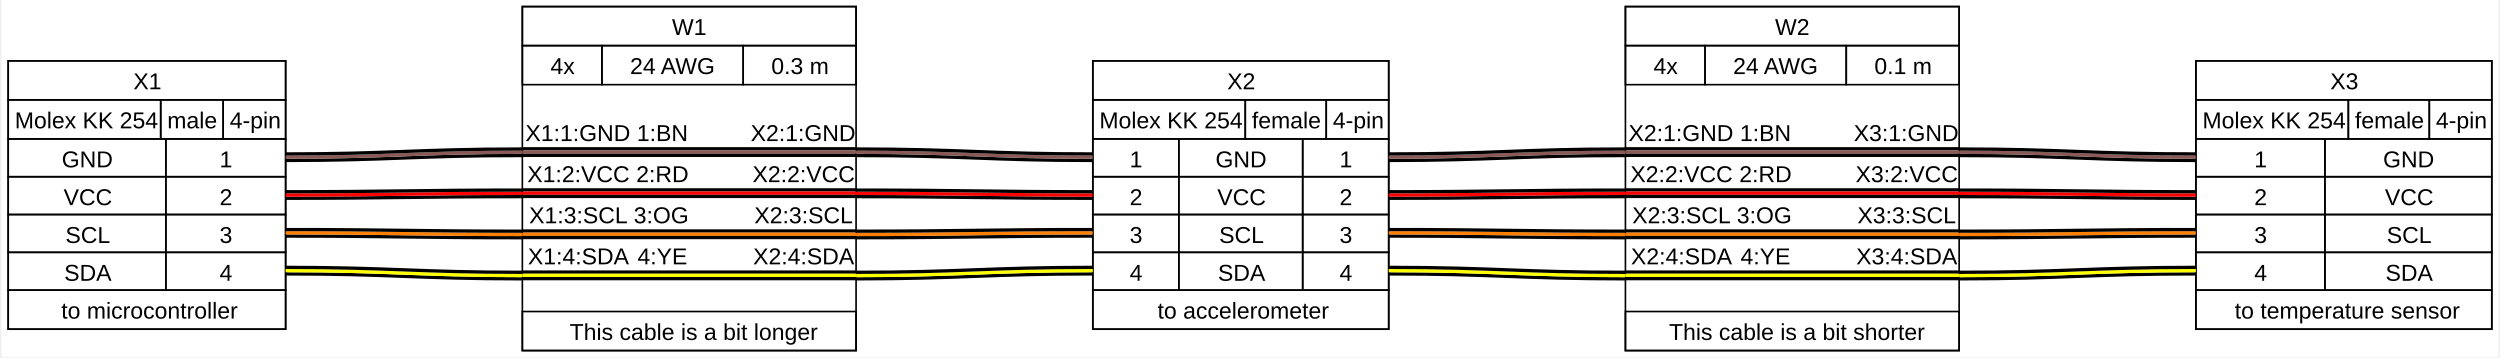
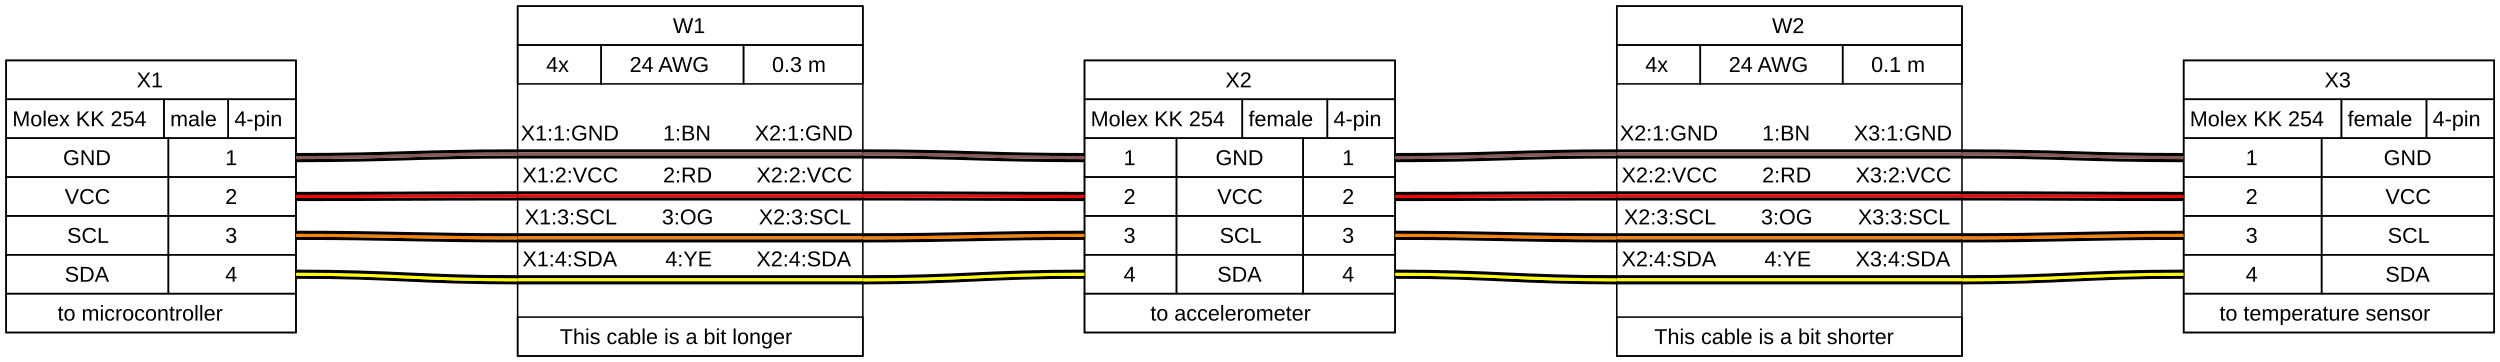
- <svg xmlns="http://www.w3.org/2000/svg" width="1519pt" height="217pt" viewBox="0.00 0.00 1518.75 217.25">
-   <g id="graph0" class="graph" transform="scale(1 1) rotate(0) translate(4 213.25)">
-     <polygon fill="#ffffff" stroke="none" points="-4,4 -4,-213.25 1514.75,-213.25 1514.75,4 -4,4" />
+ <svg xmlns="http://www.w3.org/2000/svg" width="1624pt" height="235pt" viewBox="0.00 0.00 1624.00 235.00">
+   <g id="graph0" class="graph" transform="scale(1 1) rotate(0) translate(4 231.25)">
+     <polygon fill="#ffffff" stroke="none" points="-4,4 -4,-231.25 1620.25,-231.25 1620.25,4 -4,4" />
    <g id="node1" class="node">
-       <polygon fill="#ffffff" stroke="black" points="168.75,-176.25 0,-176.25 0,-13 168.75,-13 168.75,-176.25" />
-       <polygon fill="none" stroke="black" points="0,-152.5 0,-176.25 168.75,-176.25 168.75,-152.5 0,-152.5" />
-       <text text-anchor="start" x="76.12" y="-158.95" font-family="arial" font-size="14.00">X1</text>
-       <polygon fill="none" stroke="black" points="0,-128.75 0,-152.5 92.75,-152.5 92.75,-128.75 0,-128.75" />
-       <text text-anchor="start" x="4" y="-135.2" font-family="arial" font-size="14.00">Molex KK 254</text>
-       <polygon fill="none" stroke="black" points="92.75,-128.75 92.75,-152.5 130.75,-152.5 130.75,-128.75 92.75,-128.75" />
-       <text text-anchor="start" x="96.75" y="-135.2" font-family="arial" font-size="14.00">male</text>
-       <polygon fill="none" stroke="black" points="130.75,-128.75 130.75,-152.5 168.75,-152.5 168.75,-128.75 130.75,-128.75" />
-       <text text-anchor="start" x="134.75" y="-135.2" font-family="arial" font-size="14.00">4-pin</text>
-       <polygon fill="none" stroke="black" points="0,-105.75 0,-128.75 95.88,-128.75 95.88,-105.75 0,-105.75" />
-       <text text-anchor="start" x="32.56" y="-111.45" font-family="arial" font-size="14.00">GND</text>
-       <polygon fill="none" stroke="black" points="95.88,-105.75 95.88,-128.75 168.75,-128.75 168.75,-105.75 95.88,-105.75" />
-       <text text-anchor="start" x="128.56" y="-111.45" font-family="arial" font-size="14.00">1</text>
-       <polygon fill="none" stroke="black" points="0,-82.75 0,-105.75 95.88,-105.75 95.88,-82.75 0,-82.75" />
-       <text text-anchor="start" x="33.69" y="-88.45" font-family="arial" font-size="14.00">VCC</text>
-       <polygon fill="none" stroke="black" points="95.88,-82.75 95.88,-105.75 168.75,-105.75 168.75,-82.75 95.88,-82.75" />
-       <text text-anchor="start" x="128.56" y="-88.45" font-family="arial" font-size="14.00">2</text>
-       <polygon fill="none" stroke="black" points="0,-59.75 0,-82.75 95.88,-82.75 95.88,-59.75 0,-59.75" />
-       <text text-anchor="start" x="34.81" y="-65.45" font-family="arial" font-size="14.00">SCL</text>
-       <polygon fill="none" stroke="black" points="95.88,-59.75 95.88,-82.75 168.75,-82.75 168.75,-59.75 95.88,-59.75" />
-       <text text-anchor="start" x="128.56" y="-65.45" font-family="arial" font-size="14.00">3</text>
-       <polygon fill="none" stroke="black" points="0,-36.75 0,-59.75 95.88,-59.75 95.88,-36.75 0,-36.75" />
-       <text text-anchor="start" x="34.06" y="-42.45" font-family="arial" font-size="14.00">SDA</text>
-       <polygon fill="none" stroke="black" points="95.88,-36.75 95.88,-59.75 168.75,-59.75 168.75,-36.75 95.88,-36.75" />
-       <text text-anchor="start" x="128.56" y="-42.45" font-family="arial" font-size="14.00">4</text>
-       <polygon fill="none" stroke="black" points="0,-13 0,-36.75 168.75,-36.75 168.75,-13 0,-13" />
-       <text text-anchor="start" x="32.25" y="-19.45" font-family="arial" font-size="14.00">to microcontroller</text>
+       <polygon fill="#ffffff" stroke="black" points="188.25,-192 0,-192 0,-15.25 188.25,-15.25 188.25,-192" />
+       <polygon fill="none" stroke="black" points="0,-166.75 0,-192 188.25,-192 188.25,-166.75 0,-166.75" />
+       <text xml:space="preserve" text-anchor="start" x="84.75" y="-174.5" font-family="arial" font-size="14.00">X1</text>
+       <polygon fill="none" stroke="black" points="0,-141.5 0,-166.75 102.5,-166.75 102.5,-141.5 0,-141.5" />
+       <text xml:space="preserve" text-anchor="start" x="4" y="-149.25" font-family="arial" font-size="14.00">Molex KK 254</text>
+       <polygon fill="none" stroke="black" points="102.5,-141.5 102.5,-166.75 144.25,-166.75 144.25,-141.5 102.5,-141.5" />
+       <text xml:space="preserve" text-anchor="start" x="106.5" y="-149.25" font-family="arial" font-size="14.00">male</text>
+       <polygon fill="none" stroke="black" points="144.25,-141.5 144.25,-166.75 188.25,-166.75 188.25,-141.5 144.25,-141.5" />
+       <text xml:space="preserve" text-anchor="start" x="148.25" y="-149.25" font-family="arial" font-size="14.00">4-pin</text>
+       <polygon fill="none" stroke="black" points="0,-116.25 0,-141.5 105.38,-141.5 105.38,-116.25 0,-116.25" />
+       <text xml:space="preserve" text-anchor="start" x="36.94" y="-124" font-family="arial" font-size="14.00">GND</text>
+       <polygon fill="none" stroke="black" points="105.38,-116.25 105.38,-141.5 188.25,-141.5 188.25,-116.25 105.38,-116.25" />
+       <text xml:space="preserve" text-anchor="start" x="142.31" y="-124" font-family="arial" font-size="14.00">1</text>
+       <polygon fill="none" stroke="black" points="0,-91 0,-116.25 105.38,-116.25 105.38,-91 0,-91" />
+       <text xml:space="preserve" text-anchor="start" x="38.06" y="-98.75" font-family="arial" font-size="14.00">VCC</text>
+       <polygon fill="none" stroke="black" points="105.38,-91 105.38,-116.25 188.25,-116.25 188.25,-91 105.38,-91" />
+       <text xml:space="preserve" text-anchor="start" x="142.31" y="-98.75" font-family="arial" font-size="14.00">2</text>
+       <polygon fill="none" stroke="black" points="0,-65.75 0,-91 105.38,-91 105.38,-65.75 0,-65.75" />
+       <text xml:space="preserve" text-anchor="start" x="39.56" y="-73.5" font-family="arial" font-size="14.00">SCL</text>
+       <polygon fill="none" stroke="black" points="105.38,-65.75 105.38,-91 188.25,-91 188.25,-65.75 105.38,-65.75" />
+       <text xml:space="preserve" text-anchor="start" x="142.31" y="-73.5" font-family="arial" font-size="14.00">3</text>
+       <polygon fill="none" stroke="black" points="0,-40.5 0,-65.75 105.38,-65.75 105.38,-40.5 0,-40.5" />
+       <text xml:space="preserve" text-anchor="start" x="38.06" y="-48.25" font-family="arial" font-size="14.00">SDA</text>
+       <polygon fill="none" stroke="black" points="105.38,-40.5 105.38,-65.75 188.25,-65.75 188.25,-40.5 105.38,-40.5" />
+       <text xml:space="preserve" text-anchor="start" x="142.31" y="-48.25" font-family="arial" font-size="14.00">4</text>
+       <polygon fill="none" stroke="black" points="0,-15.25 0,-40.5 188.25,-40.5 188.25,-15.25 0,-15.25" />
+       <text xml:space="preserve" text-anchor="start" x="33.38" y="-23" font-family="arial" font-size="14.00">to microcontroller</text>
    </g>
    <g id="node4" class="node">
-       <polygon fill="#ffffff" stroke="black" points="515.75,-209.25 312.75,-209.25 312.75,0 515.75,0 515.75,-209.25" />
-       <polygon fill="none" stroke="black" points="312.75,-185.5 312.75,-209.25 515.75,-209.25 515.75,-185.5 312.75,-185.5" />
-       <text text-anchor="start" x="403.75" y="-191.95" font-family="arial" font-size="14.00">W1</text>
-       <polygon fill="none" stroke="black" points="312.75,-161.75 312.75,-185.5 361.17,-185.5 361.17,-161.75 312.75,-161.75" />
-       <text text-anchor="start" x="329.83" y="-168.2" font-family="arial" font-size="14.00">4x</text>
-       <polygon fill="none" stroke="black" points="361.17,-161.75 361.17,-185.5 447.08,-185.5 447.08,-161.75 361.17,-161.75" />
-       <text text-anchor="start" x="378.25" y="-168.2" font-family="arial" font-size="14.00">24 AWG</text>
-       <polygon fill="none" stroke="black" points="447.08,-161.75 447.08,-185.5 515.75,-185.5 515.75,-161.75 447.08,-161.75" />
-       <text text-anchor="start" x="464.17" y="-168.2" font-family="arial" font-size="14.00">0.3 m</text>
-       <text text-anchor="start" x="343.88" y="-146.45" font-family="arial" font-size="14.00"> </text>
-       <text text-anchor="start" x="314.62" y="-127.45" font-family="arial" font-size="14.00">X1:1:GND</text>
-       <text text-anchor="start" x="382.38" y="-127.45" font-family="arial" font-size="14.00">     1:BN    </text>
-       <text text-anchor="start" x="451.62" y="-127.45" font-family="arial" font-size="14.00">X2:1:GND</text>
-       <polygon fill="#000000" stroke="none" points="312.75,-121.75 312.75,-123.75 515.75,-123.75 515.75,-121.75 312.75,-121.75" />
-       <polygon fill="#895956" stroke="none" points="312.75,-119.75 312.75,-121.75 515.75,-121.75 515.75,-119.75 312.75,-119.75" />
-       <polygon fill="#000000" stroke="none" points="312.75,-117.75 312.75,-119.75 515.75,-119.75 515.75,-117.75 312.75,-117.75" />
-       <text text-anchor="start" x="315.75" y="-102.45" font-family="arial" font-size="14.00">X1:2:VCC</text>
-       <text text-anchor="start" x="382" y="-102.45" font-family="arial" font-size="14.00">     2:RD    </text>
-       <text text-anchor="start" x="452.75" y="-102.45" font-family="arial" font-size="14.00">X2:2:VCC</text>
-       <polygon fill="#000000" stroke="none" points="312.75,-96.75 312.75,-98.75 515.75,-98.75 515.75,-96.75 312.75,-96.75" />
-       <polygon fill="#ff0000" stroke="none" points="312.75,-94.75 312.75,-96.75 515.75,-96.75 515.75,-94.75 312.75,-94.75" />
-       <polygon fill="#000000" stroke="none" points="312.75,-92.75 312.75,-94.75 515.75,-94.75 515.75,-92.75 312.75,-92.75" />
-       <text text-anchor="start" x="316.88" y="-77.45" font-family="arial" font-size="14.00">X1:3:SCL</text>
-       <text text-anchor="start" x="380.5" y="-77.45" font-family="arial" font-size="14.00">     3:OG    </text>
-       <text text-anchor="start" x="453.88" y="-77.45" font-family="arial" font-size="14.00">X2:3:SCL</text>
-       <polygon fill="#000000" stroke="none" points="312.75,-71.75 312.75,-73.75 515.75,-73.75 515.75,-71.75 312.75,-71.75" />
-       <polygon fill="#ff8000" stroke="none" points="312.75,-69.75 312.75,-71.75 515.75,-71.75 515.75,-69.75 312.75,-69.75" />
-       <polygon fill="#000000" stroke="none" points="312.75,-67.75 312.75,-69.75 515.75,-69.75 515.75,-67.75 312.75,-67.75" />
-       <text text-anchor="start" x="316.12" y="-52.45" font-family="arial" font-size="14.00">X1:4:SDA</text>
-       <text text-anchor="start" x="382.75" y="-52.45" font-family="arial" font-size="14.00">     4:YE    </text>
-       <text text-anchor="start" x="453.12" y="-52.45" font-family="arial" font-size="14.00">X2:4:SDA</text>
-       <polygon fill="#000000" stroke="none" points="312.75,-46.75 312.75,-48.75 515.75,-48.75 515.75,-46.75 312.75,-46.75" />
-       <polygon fill="#ffff00" stroke="none" points="312.75,-44.75 312.75,-46.75 515.75,-46.75 515.75,-44.75 312.75,-44.75" />
-       <polygon fill="#000000" stroke="none" points="312.75,-42.75 312.75,-44.75 515.75,-44.75 515.75,-42.75 312.75,-42.75" />
-       <text text-anchor="start" x="343.88" y="-27.45" font-family="arial" font-size="14.00"> </text>
-       <polygon fill="none" stroke="black" points="312.75,0 312.75,-23.75 515.75,-23.75 515.75,0 312.75,0" />
-       <text text-anchor="start" x="341.5" y="-6.45" font-family="arial" font-size="14.00">This cable is a bit longer</text>
+       <polygon fill="#ffffff" stroke="black" points="556.5,-227.25 332.25,-227.25 332.25,0 556.5,0 556.5,-227.25" />
+       <polygon fill="none" stroke="black" points="332.25,-202 332.25,-227.25 556.5,-227.25 556.5,-202 332.25,-202" />
+       <text xml:space="preserve" text-anchor="start" x="433.12" y="-209.75" font-family="arial" font-size="14.00">W1</text>
+       <polygon fill="none" stroke="black" points="332.25,-176.75 332.25,-202 386.5,-202 386.5,-176.75 332.25,-176.75" />
+       <text xml:space="preserve" text-anchor="start" x="350.75" y="-184.5" font-family="arial" font-size="14.00">4x</text>
+       <polygon fill="none" stroke="black" points="386.5,-176.75 386.5,-202 479,-202 479,-176.75 386.5,-176.75" />
+       <text xml:space="preserve" text-anchor="start" x="405" y="-184.5" font-family="arial" font-size="14.00">24 AWG</text>
+       <polygon fill="none" stroke="black" points="479,-176.75 479,-202 556.5,-202 556.5,-176.75 479,-176.75" />
+       <text xml:space="preserve" text-anchor="start" x="497.5" y="-184.5" font-family="arial" font-size="14.00">0.3 m</text>
+       <text xml:space="preserve" text-anchor="start" x="366.12" y="-161.25" font-family="arial" font-size="14.00"> </text>
+       <text xml:space="preserve" text-anchor="start" x="334.25" y="-140" font-family="arial" font-size="14.00">X1:1:GND</text>
+       <text xml:space="preserve" text-anchor="start" x="407.25" y="-140" font-family="arial" font-size="14.00">     1:BN    </text>
+       <text xml:space="preserve" text-anchor="start" x="486.25" y="-140" font-family="arial" font-size="14.00">X2:1:GND</text>
+       <polygon fill="#000000" stroke="none" points="332.25,-132.25 332.25,-134.25 556.5,-134.25 556.5,-132.25 332.25,-132.25" />
+       <polygon fill="#895956" stroke="none" points="332.25,-130.25 332.25,-132.25 556.5,-132.25 556.5,-130.25 332.25,-130.25" />
+       <polygon fill="#000000" stroke="none" points="332.25,-128.25 332.25,-130.25 556.5,-130.25 556.5,-128.25 332.25,-128.25" />
+       <text xml:space="preserve" text-anchor="start" x="335.38" y="-112.75" font-family="arial" font-size="14.00">X1:2:VCC</text>
+       <text xml:space="preserve" text-anchor="start" x="407.25" y="-112.75" font-family="arial" font-size="14.00">     2:RD    </text>
+       <text xml:space="preserve" text-anchor="start" x="487.38" y="-112.75" font-family="arial" font-size="14.00">X2:2:VCC</text>
+       <polygon fill="#000000" stroke="none" points="332.25,-105 332.25,-107 556.5,-107 556.5,-105 332.25,-105" />
+       <polygon fill="#ff0000" stroke="none" points="332.25,-103 332.25,-105 556.5,-105 556.5,-103 332.25,-103" />
+       <polygon fill="#000000" stroke="none" points="332.25,-101 332.25,-103 556.5,-103 556.5,-101 332.25,-101" />
+       <text xml:space="preserve" text-anchor="start" x="336.88" y="-85.5" font-family="arial" font-size="14.00">X1:3:SCL</text>
+       <text xml:space="preserve" text-anchor="start" x="406.5" y="-85.5" font-family="arial" font-size="14.00">     3:OG    </text>
+       <text xml:space="preserve" text-anchor="start" x="488.88" y="-85.5" font-family="arial" font-size="14.00">X2:3:SCL</text>
+       <polygon fill="#000000" stroke="none" points="332.25,-77.75 332.25,-79.75 556.5,-79.75 556.5,-77.75 332.25,-77.75" />
+       <polygon fill="#ff8000" stroke="none" points="332.25,-75.75 332.25,-77.75 556.5,-77.75 556.5,-75.75 332.25,-75.75" />
+       <polygon fill="#000000" stroke="none" points="332.25,-73.75 332.25,-75.75 556.5,-75.75 556.5,-73.75 332.25,-73.75" />
+       <text xml:space="preserve" text-anchor="start" x="335.38" y="-58.25" font-family="arial" font-size="14.00">X1:4:SDA</text>
+       <text xml:space="preserve" text-anchor="start" x="408.75" y="-58.25" font-family="arial" font-size="14.00">     4:YE    </text>
+       <text xml:space="preserve" text-anchor="start" x="487.38" y="-58.25" font-family="arial" font-size="14.00">X2:4:SDA</text>
+       <polygon fill="#000000" stroke="none" points="332.25,-50.5 332.25,-52.5 556.5,-52.5 556.5,-50.5 332.25,-50.5" />
+       <polygon fill="#ffff00" stroke="none" points="332.25,-48.5 332.25,-50.5 556.5,-50.5 556.5,-48.5 332.25,-48.5" />
+       <polygon fill="#000000" stroke="none" points="332.25,-46.5 332.25,-48.5 556.5,-48.5 556.5,-46.5 332.25,-46.5" />
+       <text xml:space="preserve" text-anchor="start" x="366.12" y="-31" font-family="arial" font-size="14.00"> </text>
+       <polygon fill="none" stroke="black" points="332.25,0 332.25,-25.25 556.5,-25.25 556.5,0 332.25,0" />
+       <text xml:space="preserve" text-anchor="start" x="359.62" y="-7.75" font-family="arial" font-size="14.00">This cable is a bit longer</text>
    </g>
    <g id="edge1" class="edge">
-       <path fill="none" stroke="#000000" stroke-width="2" d="M168.75,-115.63C233.13,-115.66 249.11,-118.66 312.75,-118.63" />
-       <path fill="none" stroke="#895956" stroke-width="2" d="M168.75,-117.62C232.76,-117.62 248.74,-120.62 312.75,-120.62" />
-       <path fill="none" stroke="#000000" stroke-width="2" d="M168.75,-119.62C232.39,-119.59 248.37,-122.59 312.75,-122.62" />
+       <path fill="none" stroke="#000000" stroke-width="2" d="M188.25,-126.88C252.55,-126.9 268.54,-129.27 332.25,-129.25" />
+       <path fill="none" stroke="#895956" stroke-width="2" d="M188.25,-128.88C252.26,-128.88 268.24,-131.25 332.25,-131.25" />
+       <path fill="none" stroke="#000000" stroke-width="2" d="M188.25,-130.87C251.96,-130.85 267.95,-133.23 332.25,-133.25" />
    </g>
    <g id="edge3" class="edge">
-       <path fill="none" stroke="#000000" stroke-width="2" d="M168.75,-92.63C232.88,-92.63 248.87,-93.63 312.75,-93.63" />
-       <path fill="none" stroke="#ff0000" stroke-width="2" d="M168.75,-94.62C232.75,-94.62 248.75,-95.62 312.75,-95.62" />
-       <path fill="none" stroke="#000000" stroke-width="2" d="M168.75,-96.62C232.63,-96.62 248.62,-97.62 312.75,-97.62" />
+       <path fill="none" stroke="#000000" stroke-width="2" d="M188.25,-101.63C252.3,-101.63 268.3,-102 332.25,-102" />
+       <path fill="none" stroke="#ff0000" stroke-width="2" d="M188.25,-103.62C252.25,-103.63 268.25,-104 332.25,-104" />
+       <path fill="none" stroke="#000000" stroke-width="2" d="M188.25,-105.62C252.2,-105.62 268.2,-106 332.25,-106" />
    </g>
    <g id="edge5" class="edge">
-       <path fill="none" stroke="#000000" stroke-width="2" d="M168.75,-69.63C232.63,-69.63 248.62,-68.63 312.75,-68.63" />
-       <path fill="none" stroke="#ff8000" stroke-width="2" d="M168.75,-71.62C232.75,-71.62 248.75,-70.62 312.75,-70.62" />
-       <path fill="none" stroke="#000000" stroke-width="2" d="M168.75,-73.62C232.88,-73.62 248.87,-72.62 312.75,-72.62" />
+       <path fill="none" stroke="#000000" stroke-width="2" d="M188.25,-76.38C252.05,-76.39 268.04,-74.76 332.25,-74.75" />
+       <path fill="none" stroke="#ff8000" stroke-width="2" d="M188.25,-78.38C252.25,-78.38 268.25,-76.75 332.25,-76.75" />
+       <path fill="none" stroke="#000000" stroke-width="2" d="M188.25,-80.37C252.46,-80.36 268.45,-78.74 332.25,-78.75" />
    </g>
    <g id="edge7" class="edge">
-       <path fill="none" stroke="#000000" stroke-width="2" d="M168.75,-46.63C232.39,-46.66 248.37,-43.66 312.75,-43.63" />
-       <path fill="none" stroke="#ffff00" stroke-width="2" d="M168.75,-48.62C232.76,-48.63 248.74,-45.63 312.75,-45.62" />
-       <path fill="none" stroke="#000000" stroke-width="2" d="M168.75,-50.62C233.13,-50.59 249.11,-47.59 312.75,-47.62" />
+       <path fill="none" stroke="#000000" stroke-width="2" d="M188.25,-51.13C251.83,-51.17 267.79,-47.55 332.25,-47.5" />
+       <path fill="none" stroke="#ffff00" stroke-width="2" d="M188.25,-53.12C252.27,-53.13 268.23,-49.5 332.25,-49.5" />
+       <path fill="none" stroke="#000000" stroke-width="2" d="M188.25,-55.12C252.71,-55.08 268.67,-51.45 332.25,-51.5" />
    </g>
    <g id="node2" class="node">
-       <polygon fill="#ffffff" stroke="black" points="839.75,-176.25 659.75,-176.25 659.75,-13 839.75,-13 839.75,-176.25" />
-       <polygon fill="none" stroke="black" points="659.75,-152.5 659.75,-176.25 839.75,-176.25 839.75,-152.5 659.75,-152.5" />
-       <text text-anchor="start" x="741.5" y="-158.95" font-family="arial" font-size="14.00">X2</text>
-       <polygon fill="none" stroke="black" points="659.75,-128.75 659.75,-152.5 752.5,-152.5 752.5,-128.75 659.75,-128.75" />
-       <text text-anchor="start" x="663.75" y="-135.2" font-family="arial" font-size="14.00">Molex KK 254</text>
-       <polygon fill="none" stroke="black" points="752.5,-128.75 752.5,-152.5 801.75,-152.5 801.75,-128.75 752.5,-128.75" />
-       <text text-anchor="start" x="756.5" y="-135.2" font-family="arial" font-size="14.00">female</text>
-       <polygon fill="none" stroke="black" points="801.75,-128.75 801.75,-152.5 839.75,-152.5 839.75,-128.75 801.75,-128.75" />
-       <text text-anchor="start" x="805.75" y="-135.2" font-family="arial" font-size="14.00">4-pin</text>
-       <polygon fill="none" stroke="black" points="659.75,-105.75 659.75,-128.75 712.08,-128.75 712.08,-105.75 659.75,-105.75" />
-       <text text-anchor="start" x="682.17" y="-111.45" font-family="arial" font-size="14.00">1</text>
-       <polygon fill="none" stroke="black" points="712.08,-105.75 712.08,-128.75 787.42,-128.75 787.42,-105.75 712.08,-105.75" />
-       <text text-anchor="start" x="734.38" y="-111.45" font-family="arial" font-size="14.00">GND</text>
-       <polygon fill="none" stroke="black" points="787.42,-105.75 787.42,-128.75 839.75,-128.75 839.75,-105.75 787.42,-105.75" />
-       <text text-anchor="start" x="809.83" y="-111.45" font-family="arial" font-size="14.00">1</text>
-       <polygon fill="none" stroke="black" points="659.75,-82.75 659.75,-105.75 712.08,-105.75 712.08,-82.75 659.75,-82.75" />
-       <text text-anchor="start" x="682.17" y="-88.45" font-family="arial" font-size="14.00">2</text>
-       <polygon fill="none" stroke="black" points="712.08,-82.75 712.08,-105.75 787.42,-105.75 787.42,-82.75 712.08,-82.75" />
-       <text text-anchor="start" x="735.5" y="-88.45" font-family="arial" font-size="14.00">VCC</text>
-       <polygon fill="none" stroke="black" points="787.42,-82.75 787.42,-105.75 839.75,-105.75 839.75,-82.75 787.42,-82.75" />
-       <text text-anchor="start" x="809.83" y="-88.45" font-family="arial" font-size="14.00">2</text>
-       <polygon fill="none" stroke="black" points="659.75,-59.75 659.75,-82.75 712.08,-82.75 712.08,-59.75 659.75,-59.75" />
-       <text text-anchor="start" x="682.17" y="-65.45" font-family="arial" font-size="14.00">3</text>
-       <polygon fill="none" stroke="black" points="712.08,-59.75 712.08,-82.75 787.42,-82.75 787.42,-59.75 712.08,-59.75" />
-       <text text-anchor="start" x="736.62" y="-65.45" font-family="arial" font-size="14.00">SCL</text>
-       <polygon fill="none" stroke="black" points="787.42,-59.75 787.42,-82.75 839.75,-82.75 839.75,-59.75 787.42,-59.75" />
-       <text text-anchor="start" x="809.83" y="-65.45" font-family="arial" font-size="14.00">3</text>
-       <polygon fill="none" stroke="black" points="659.75,-36.75 659.75,-59.75 712.08,-59.75 712.08,-36.75 659.75,-36.75" />
-       <text text-anchor="start" x="682.17" y="-42.45" font-family="arial" font-size="14.00">4</text>
-       <polygon fill="none" stroke="black" points="712.08,-36.75 712.08,-59.75 787.42,-59.75 787.42,-36.75 712.08,-36.75" />
-       <text text-anchor="start" x="735.88" y="-42.45" font-family="arial" font-size="14.00">SDA</text>
-       <polygon fill="none" stroke="black" points="787.42,-36.75 787.42,-59.75 839.75,-59.75 839.75,-36.75 787.42,-36.75" />
-       <text text-anchor="start" x="809.83" y="-42.45" font-family="arial" font-size="14.00">4</text>
-       <polygon fill="none" stroke="black" points="659.75,-13 659.75,-36.75 839.75,-36.75 839.75,-13 659.75,-13" />
-       <text text-anchor="start" x="699.12" y="-19.45" font-family="arial" font-size="14.00">to accelerometer</text>
+       <polygon fill="#ffffff" stroke="black" points="902.25,-192 700.5,-192 700.5,-15.25 902.25,-15.25 902.25,-192" />
+       <polygon fill="none" stroke="black" points="700.5,-166.75 700.5,-192 902.25,-192 902.25,-166.75 700.5,-166.75" />
+       <text xml:space="preserve" text-anchor="start" x="792" y="-174.5" font-family="arial" font-size="14.00">X2</text>
+       <polygon fill="none" stroke="black" points="700.5,-141.5 700.5,-166.75 803,-166.75 803,-141.5 700.5,-141.5" />
+       <text xml:space="preserve" text-anchor="start" x="704.5" y="-149.25" font-family="arial" font-size="14.00">Molex KK 254</text>
+       <polygon fill="none" stroke="black" points="803,-141.5 803,-166.75 858.25,-166.75 858.25,-141.5 803,-141.5" />
+       <text xml:space="preserve" text-anchor="start" x="807" y="-149.25" font-family="arial" font-size="14.00">female</text>
+       <polygon fill="none" stroke="black" points="858.25,-141.5 858.25,-166.75 902.25,-166.75 902.25,-141.5 858.25,-141.5" />
+       <text xml:space="preserve" text-anchor="start" x="862.25" y="-149.25" font-family="arial" font-size="14.00">4-pin</text>
+       <polygon fill="none" stroke="black" points="700.5,-116.25 700.5,-141.5 760.25,-141.5 760.25,-116.25 700.5,-116.25" />
+       <text xml:space="preserve" text-anchor="start" x="725.88" y="-124" font-family="arial" font-size="14.00">1</text>
+       <polygon fill="none" stroke="black" points="760.25,-116.25 760.25,-141.5 842.5,-141.5 842.5,-116.25 760.25,-116.25" />
+       <text xml:space="preserve" text-anchor="start" x="785.62" y="-124" font-family="arial" font-size="14.00">GND</text>
+       <polygon fill="none" stroke="black" points="842.5,-116.25 842.5,-141.5 902.25,-141.5 902.25,-116.25 842.5,-116.25" />
+       <text xml:space="preserve" text-anchor="start" x="867.88" y="-124" font-family="arial" font-size="14.00">1</text>
+       <polygon fill="none" stroke="black" points="700.5,-91 700.5,-116.25 760.25,-116.25 760.25,-91 700.5,-91" />
+       <text xml:space="preserve" text-anchor="start" x="725.88" y="-98.75" font-family="arial" font-size="14.00">2</text>
+       <polygon fill="none" stroke="black" points="760.25,-91 760.25,-116.25 842.5,-116.25 842.5,-91 760.25,-91" />
+       <text xml:space="preserve" text-anchor="start" x="786.75" y="-98.75" font-family="arial" font-size="14.00">VCC</text>
+       <polygon fill="none" stroke="black" points="842.5,-91 842.5,-116.25 902.25,-116.25 902.25,-91 842.5,-91" />
+       <text xml:space="preserve" text-anchor="start" x="867.88" y="-98.75" font-family="arial" font-size="14.00">2</text>
+       <polygon fill="none" stroke="black" points="700.5,-65.75 700.5,-91 760.25,-91 760.25,-65.75 700.5,-65.75" />
+       <text xml:space="preserve" text-anchor="start" x="725.88" y="-73.5" font-family="arial" font-size="14.00">3</text>
+       <polygon fill="none" stroke="black" points="760.25,-65.75 760.25,-91 842.5,-91 842.5,-65.75 760.25,-65.75" />
+       <text xml:space="preserve" text-anchor="start" x="788.25" y="-73.5" font-family="arial" font-size="14.00">SCL</text>
+       <polygon fill="none" stroke="black" points="842.5,-65.75 842.5,-91 902.25,-91 902.25,-65.75 842.5,-65.75" />
+       <text xml:space="preserve" text-anchor="start" x="867.88" y="-73.5" font-family="arial" font-size="14.00">3</text>
+       <polygon fill="none" stroke="black" points="700.5,-40.5 700.5,-65.75 760.25,-65.75 760.25,-40.5 700.5,-40.5" />
+       <text xml:space="preserve" text-anchor="start" x="725.88" y="-48.25" font-family="arial" font-size="14.00">4</text>
+       <polygon fill="none" stroke="black" points="760.25,-40.5 760.25,-65.75 842.5,-65.75 842.5,-40.5 760.25,-40.5" />
+       <text xml:space="preserve" text-anchor="start" x="786.75" y="-48.25" font-family="arial" font-size="14.00">SDA</text>
+       <polygon fill="none" stroke="black" points="842.5,-40.5 842.5,-65.75 902.25,-65.75 902.25,-40.5 842.5,-40.5" />
+       <text xml:space="preserve" text-anchor="start" x="867.88" y="-48.25" font-family="arial" font-size="14.00">4</text>
+       <polygon fill="none" stroke="black" points="700.5,-15.25 700.5,-40.5 902.25,-40.5 902.25,-15.25 700.5,-15.25" />
+       <text xml:space="preserve" text-anchor="start" x="743.25" y="-23" font-family="arial" font-size="14.00">to accelerometer</text>
    </g>
    <g id="node5" class="node">
-       <polygon fill="#ffffff" stroke="black" points="1186.75,-209.25 983.75,-209.25 983.75,0 1186.75,0 1186.75,-209.25" />
-       <polygon fill="none" stroke="black" points="983.75,-185.5 983.75,-209.25 1186.75,-209.25 1186.75,-185.5 983.75,-185.5" />
-       <text text-anchor="start" x="1074.75" y="-191.95" font-family="arial" font-size="14.00">W2</text>
-       <polygon fill="none" stroke="black" points="983.75,-161.75 983.75,-185.5 1032.17,-185.5 1032.17,-161.75 983.75,-161.75" />
-       <text text-anchor="start" x="1000.83" y="-168.2" font-family="arial" font-size="14.00">4x</text>
-       <polygon fill="none" stroke="black" points="1032.17,-161.75 1032.17,-185.5 1118.08,-185.5 1118.08,-161.75 1032.17,-161.75" />
-       <text text-anchor="start" x="1049.25" y="-168.2" font-family="arial" font-size="14.00">24 AWG</text>
-       <polygon fill="none" stroke="black" points="1118.08,-161.75 1118.08,-185.5 1186.75,-185.5 1186.75,-161.75 1118.08,-161.75" />
-       <text text-anchor="start" x="1135.17" y="-168.2" font-family="arial" font-size="14.00">0.1 m</text>
-       <text text-anchor="start" x="1014.88" y="-146.45" font-family="arial" font-size="14.00"> </text>
-       <text text-anchor="start" x="985.62" y="-127.45" font-family="arial" font-size="14.00">X2:1:GND</text>
-       <text text-anchor="start" x="1053.38" y="-127.45" font-family="arial" font-size="14.00">     1:BN    </text>
-       <text text-anchor="start" x="1122.62" y="-127.45" font-family="arial" font-size="14.00">X3:1:GND</text>
-       <polygon fill="#000000" stroke="none" points="983.75,-121.75 983.75,-123.75 1186.75,-123.75 1186.75,-121.75 983.75,-121.75" />
-       <polygon fill="#895956" stroke="none" points="983.75,-119.75 983.75,-121.75 1186.75,-121.75 1186.75,-119.75 983.75,-119.75" />
-       <polygon fill="#000000" stroke="none" points="983.75,-117.75 983.75,-119.75 1186.75,-119.75 1186.75,-117.75 983.75,-117.75" />
-       <text text-anchor="start" x="986.75" y="-102.45" font-family="arial" font-size="14.00">X2:2:VCC</text>
-       <text text-anchor="start" x="1053" y="-102.45" font-family="arial" font-size="14.00">     2:RD    </text>
-       <text text-anchor="start" x="1123.75" y="-102.45" font-family="arial" font-size="14.00">X3:2:VCC</text>
-       <polygon fill="#000000" stroke="none" points="983.75,-96.75 983.75,-98.75 1186.75,-98.75 1186.75,-96.75 983.75,-96.75" />
-       <polygon fill="#ff0000" stroke="none" points="983.75,-94.75 983.75,-96.75 1186.75,-96.75 1186.75,-94.75 983.75,-94.75" />
-       <polygon fill="#000000" stroke="none" points="983.75,-92.75 983.75,-94.75 1186.75,-94.75 1186.75,-92.75 983.75,-92.75" />
-       <text text-anchor="start" x="987.88" y="-77.45" font-family="arial" font-size="14.00">X2:3:SCL</text>
-       <text text-anchor="start" x="1051.5" y="-77.45" font-family="arial" font-size="14.00">     3:OG    </text>
-       <text text-anchor="start" x="1124.88" y="-77.45" font-family="arial" font-size="14.00">X3:3:SCL</text>
-       <polygon fill="#000000" stroke="none" points="983.75,-71.75 983.75,-73.75 1186.75,-73.75 1186.75,-71.75 983.75,-71.75" />
-       <polygon fill="#ff8000" stroke="none" points="983.75,-69.75 983.75,-71.75 1186.75,-71.75 1186.75,-69.75 983.75,-69.75" />
-       <polygon fill="#000000" stroke="none" points="983.75,-67.75 983.75,-69.75 1186.75,-69.75 1186.75,-67.75 983.75,-67.75" />
-       <text text-anchor="start" x="987.12" y="-52.45" font-family="arial" font-size="14.00">X2:4:SDA</text>
-       <text text-anchor="start" x="1053.75" y="-52.45" font-family="arial" font-size="14.00">     4:YE    </text>
-       <text text-anchor="start" x="1124.12" y="-52.45" font-family="arial" font-size="14.00">X3:4:SDA</text>
-       <polygon fill="#000000" stroke="none" points="983.75,-46.75 983.75,-48.75 1186.75,-48.75 1186.75,-46.75 983.75,-46.75" />
-       <polygon fill="#ffff00" stroke="none" points="983.75,-44.75 983.75,-46.75 1186.75,-46.75 1186.75,-44.75 983.75,-44.75" />
-       <polygon fill="#000000" stroke="none" points="983.75,-42.75 983.75,-44.75 1186.75,-44.75 1186.75,-42.75 983.75,-42.75" />
-       <text text-anchor="start" x="1014.88" y="-27.45" font-family="arial" font-size="14.00"> </text>
-       <polygon fill="none" stroke="black" points="983.75,0 983.75,-23.75 1186.75,-23.75 1186.75,0 983.75,0" />
-       <text text-anchor="start" x="1010.25" y="-6.45" font-family="arial" font-size="14.00">This cable is a bit shorter</text>
+       <polygon fill="#ffffff" stroke="black" points="1270.5,-227.25 1046.25,-227.25 1046.25,0 1270.5,0 1270.5,-227.25" />
+       <polygon fill="none" stroke="black" points="1046.25,-202 1046.25,-227.25 1270.5,-227.25 1270.5,-202 1046.25,-202" />
+       <text xml:space="preserve" text-anchor="start" x="1147.12" y="-209.75" font-family="arial" font-size="14.00">W2</text>
+       <polygon fill="none" stroke="black" points="1046.25,-176.75 1046.25,-202 1100.5,-202 1100.5,-176.75 1046.25,-176.75" />
+       <text xml:space="preserve" text-anchor="start" x="1064.75" y="-184.5" font-family="arial" font-size="14.00">4x</text>
+       <polygon fill="none" stroke="black" points="1100.5,-176.75 1100.5,-202 1193,-202 1193,-176.75 1100.5,-176.75" />
+       <text xml:space="preserve" text-anchor="start" x="1119" y="-184.5" font-family="arial" font-size="14.00">24 AWG</text>
+       <polygon fill="none" stroke="black" points="1193,-176.75 1193,-202 1270.5,-202 1270.5,-176.75 1193,-176.75" />
+       <text xml:space="preserve" text-anchor="start" x="1211.5" y="-184.5" font-family="arial" font-size="14.00">0.1 m</text>
+       <text xml:space="preserve" text-anchor="start" x="1080.12" y="-161.25" font-family="arial" font-size="14.00"> </text>
+       <text xml:space="preserve" text-anchor="start" x="1048.25" y="-140" font-family="arial" font-size="14.00">X2:1:GND</text>
+       <text xml:space="preserve" text-anchor="start" x="1121.25" y="-140" font-family="arial" font-size="14.00">     1:BN    </text>
+       <text xml:space="preserve" text-anchor="start" x="1200.25" y="-140" font-family="arial" font-size="14.00">X3:1:GND</text>
+       <polygon fill="#000000" stroke="none" points="1046.25,-132.25 1046.25,-134.25 1270.5,-134.25 1270.5,-132.25 1046.25,-132.25" />
+       <polygon fill="#895956" stroke="none" points="1046.25,-130.25 1046.25,-132.25 1270.5,-132.25 1270.5,-130.25 1046.25,-130.25" />
+       <polygon fill="#000000" stroke="none" points="1046.25,-128.25 1046.25,-130.25 1270.5,-130.25 1270.5,-128.25 1046.25,-128.25" />
+       <text xml:space="preserve" text-anchor="start" x="1049.38" y="-112.75" font-family="arial" font-size="14.00">X2:2:VCC</text>
+       <text xml:space="preserve" text-anchor="start" x="1121.25" y="-112.75" font-family="arial" font-size="14.00">     2:RD    </text>
+       <text xml:space="preserve" text-anchor="start" x="1201.38" y="-112.75" font-family="arial" font-size="14.00">X3:2:VCC</text>
+       <polygon fill="#000000" stroke="none" points="1046.25,-105 1046.25,-107 1270.5,-107 1270.5,-105 1046.25,-105" />
+       <polygon fill="#ff0000" stroke="none" points="1046.25,-103 1046.25,-105 1270.5,-105 1270.5,-103 1046.25,-103" />
+       <polygon fill="#000000" stroke="none" points="1046.25,-101 1046.25,-103 1270.5,-103 1270.5,-101 1046.25,-101" />
+       <text xml:space="preserve" text-anchor="start" x="1050.88" y="-85.5" font-family="arial" font-size="14.00">X2:3:SCL</text>
+       <text xml:space="preserve" text-anchor="start" x="1120.5" y="-85.5" font-family="arial" font-size="14.00">     3:OG    </text>
+       <text xml:space="preserve" text-anchor="start" x="1202.88" y="-85.5" font-family="arial" font-size="14.00">X3:3:SCL</text>
+       <polygon fill="#000000" stroke="none" points="1046.25,-77.75 1046.25,-79.75 1270.5,-79.75 1270.5,-77.75 1046.25,-77.75" />
+       <polygon fill="#ff8000" stroke="none" points="1046.25,-75.75 1046.25,-77.75 1270.5,-77.75 1270.5,-75.75 1046.25,-75.75" />
+       <polygon fill="#000000" stroke="none" points="1046.25,-73.75 1046.25,-75.75 1270.5,-75.75 1270.5,-73.75 1046.25,-73.75" />
+       <text xml:space="preserve" text-anchor="start" x="1049.38" y="-58.25" font-family="arial" font-size="14.00">X2:4:SDA</text>
+       <text xml:space="preserve" text-anchor="start" x="1122.75" y="-58.25" font-family="arial" font-size="14.00">     4:YE    </text>
+       <text xml:space="preserve" text-anchor="start" x="1201.38" y="-58.25" font-family="arial" font-size="14.00">X3:4:SDA</text>
+       <polygon fill="#000000" stroke="none" points="1046.25,-50.5 1046.25,-52.5 1270.5,-52.5 1270.5,-50.5 1046.25,-50.5" />
+       <polygon fill="#ffff00" stroke="none" points="1046.25,-48.5 1046.25,-50.5 1270.5,-50.5 1270.5,-48.5 1046.25,-48.5" />
+       <polygon fill="#000000" stroke="none" points="1046.25,-46.5 1046.25,-48.5 1270.5,-48.5 1270.5,-46.5 1046.25,-46.5" />
+       <text xml:space="preserve" text-anchor="start" x="1080.12" y="-31" font-family="arial" font-size="14.00"> </text>
+       <polygon fill="none" stroke="black" points="1046.25,0 1046.25,-25.25 1270.5,-25.25 1270.5,0 1046.25,0" />
+       <text xml:space="preserve" text-anchor="start" x="1070.62" y="-7.75" font-family="arial" font-size="14.00">This cable is a bit shorter</text>
    </g>
    <g id="edge9" class="edge">
-       <path fill="none" stroke="#000000" stroke-width="2" d="M839.75,-115.63C904.13,-115.66 920.11,-118.66 983.75,-118.63" />
-       <path fill="none" stroke="#895956" stroke-width="2" d="M839.75,-117.62C903.76,-117.62 919.74,-120.62 983.75,-120.62" />
-       <path fill="none" stroke="#000000" stroke-width="2" d="M839.75,-119.62C903.39,-119.59 919.37,-122.59 983.75,-122.62" />
+       <path fill="none" stroke="#000000" stroke-width="2" d="M902.25,-126.88C966.55,-126.9 982.54,-129.27 1046.25,-129.25" />
+       <path fill="none" stroke="#895956" stroke-width="2" d="M902.25,-128.88C966.26,-128.88 982.24,-131.25 1046.25,-131.25" />
+       <path fill="none" stroke="#000000" stroke-width="2" d="M902.25,-130.87C965.96,-130.85 981.95,-133.23 1046.25,-133.25" />
    </g>
    <g id="edge11" class="edge">
-       <path fill="none" stroke="#000000" stroke-width="2" d="M839.75,-92.63C903.88,-92.63 919.87,-93.63 983.75,-93.63" />
-       <path fill="none" stroke="#ff0000" stroke-width="2" d="M839.75,-94.62C903.75,-94.62 919.75,-95.62 983.75,-95.62" />
-       <path fill="none" stroke="#000000" stroke-width="2" d="M839.75,-96.62C903.63,-96.62 919.62,-97.62 983.75,-97.62" />
+       <path fill="none" stroke="#000000" stroke-width="2" d="M902.25,-101.63C966.3,-101.63 982.3,-102 1046.25,-102" />
+       <path fill="none" stroke="#ff0000" stroke-width="2" d="M902.25,-103.62C966.25,-103.63 982.25,-104 1046.25,-104" />
+       <path fill="none" stroke="#000000" stroke-width="2" d="M902.25,-105.62C966.2,-105.62 982.2,-106 1046.25,-106" />
    </g>
    <g id="edge13" class="edge">
-       <path fill="none" stroke="#000000" stroke-width="2" d="M839.75,-69.63C903.63,-69.63 919.62,-68.63 983.75,-68.63" />
-       <path fill="none" stroke="#ff8000" stroke-width="2" d="M839.75,-71.62C903.75,-71.62 919.75,-70.62 983.75,-70.62" />
-       <path fill="none" stroke="#000000" stroke-width="2" d="M839.75,-73.62C903.88,-73.62 919.87,-72.62 983.75,-72.62" />
+       <path fill="none" stroke="#000000" stroke-width="2" d="M902.25,-76.38C966.05,-76.39 982.04,-74.76 1046.25,-74.75" />
+       <path fill="none" stroke="#ff8000" stroke-width="2" d="M902.25,-78.38C966.25,-78.38 982.25,-76.75 1046.25,-76.75" />
+       <path fill="none" stroke="#000000" stroke-width="2" d="M902.25,-80.37C966.46,-80.36 982.45,-78.74 1046.25,-78.75" />
    </g>
    <g id="edge15" class="edge">
-       <path fill="none" stroke="#000000" stroke-width="2" d="M839.75,-46.63C903.39,-46.66 919.37,-43.66 983.75,-43.63" />
-       <path fill="none" stroke="#ffff00" stroke-width="2" d="M839.75,-48.62C903.76,-48.63 919.74,-45.63 983.75,-45.62" />
-       <path fill="none" stroke="#000000" stroke-width="2" d="M839.75,-50.62C904.13,-50.59 920.11,-47.59 983.75,-47.62" />
+       <path fill="none" stroke="#000000" stroke-width="2" d="M902.25,-51.13C965.83,-51.17 981.79,-47.55 1046.25,-47.5" />
+       <path fill="none" stroke="#ffff00" stroke-width="2" d="M902.25,-53.12C966.27,-53.12 982.23,-49.5 1046.25,-49.5" />
+       <path fill="none" stroke="#000000" stroke-width="2" d="M902.25,-55.12C966.71,-55.08 982.67,-51.45 1046.25,-51.5" />
    </g>
    <g id="node3" class="node">
-       <polygon fill="#ffffff" stroke="black" points="1510.75,-176.25 1330.75,-176.25 1330.75,-13 1510.75,-13 1510.75,-176.25" />
-       <polygon fill="none" stroke="black" points="1330.75,-152.5 1330.75,-176.25 1510.75,-176.25 1510.75,-152.5 1330.75,-152.5" />
-       <text text-anchor="start" x="1412.5" y="-158.95" font-family="arial" font-size="14.00">X3</text>
-       <polygon fill="none" stroke="black" points="1330.75,-128.75 1330.75,-152.5 1423.5,-152.5 1423.5,-128.75 1330.75,-128.75" />
-       <text text-anchor="start" x="1334.75" y="-135.2" font-family="arial" font-size="14.00">Molex KK 254</text>
-       <polygon fill="none" stroke="black" points="1423.5,-128.75 1423.5,-152.5 1472.75,-152.5 1472.75,-128.75 1423.5,-128.75" />
-       <text text-anchor="start" x="1427.5" y="-135.2" font-family="arial" font-size="14.00">female</text>
-       <polygon fill="none" stroke="black" points="1472.75,-128.75 1472.75,-152.5 1510.75,-152.5 1510.75,-128.75 1472.75,-128.75" />
-       <text text-anchor="start" x="1476.75" y="-135.2" font-family="arial" font-size="14.00">4-pin</text>
-       <polygon fill="none" stroke="black" points="1330.75,-105.75 1330.75,-128.75 1409.25,-128.75 1409.25,-105.75 1330.75,-105.75" />
-       <text text-anchor="start" x="1366.25" y="-111.45" font-family="arial" font-size="14.00">1</text>
-       <polygon fill="none" stroke="black" points="1409.25,-105.75 1409.25,-128.75 1510.75,-128.75 1510.75,-105.75 1409.25,-105.75" />
-       <text text-anchor="start" x="1444.62" y="-111.45" font-family="arial" font-size="14.00">GND</text>
-       <polygon fill="none" stroke="black" points="1330.75,-82.75 1330.75,-105.75 1409.25,-105.75 1409.25,-82.75 1330.75,-82.75" />
-       <text text-anchor="start" x="1366.25" y="-88.45" font-family="arial" font-size="14.00">2</text>
-       <polygon fill="none" stroke="black" points="1409.25,-82.75 1409.25,-105.75 1510.75,-105.75 1510.75,-82.75 1409.25,-82.75" />
-       <text text-anchor="start" x="1445.75" y="-88.45" font-family="arial" font-size="14.00">VCC</text>
-       <polygon fill="none" stroke="black" points="1330.75,-59.75 1330.75,-82.75 1409.25,-82.75 1409.25,-59.75 1330.75,-59.75" />
-       <text text-anchor="start" x="1366.25" y="-65.45" font-family="arial" font-size="14.00">3</text>
-       <polygon fill="none" stroke="black" points="1409.25,-59.75 1409.25,-82.75 1510.75,-82.75 1510.75,-59.75 1409.25,-59.75" />
-       <text text-anchor="start" x="1446.88" y="-65.45" font-family="arial" font-size="14.00">SCL</text>
-       <polygon fill="none" stroke="black" points="1330.75,-36.75 1330.75,-59.75 1409.25,-59.75 1409.25,-36.75 1330.75,-36.75" />
-       <text text-anchor="start" x="1366.25" y="-42.45" font-family="arial" font-size="14.00">4</text>
-       <polygon fill="none" stroke="black" points="1409.25,-36.75 1409.25,-59.75 1510.75,-59.75 1510.75,-36.75 1409.25,-36.75" />
-       <text text-anchor="start" x="1446.12" y="-42.45" font-family="arial" font-size="14.00">SDA</text>
-       <polygon fill="none" stroke="black" points="1330.75,-13 1330.75,-36.75 1510.75,-36.75 1510.75,-13 1330.75,-13" />
-       <text text-anchor="start" x="1354.38" y="-19.45" font-family="arial" font-size="14.00">to temperature sensor</text>
+       <polygon fill="#ffffff" stroke="black" points="1616.25,-192 1414.5,-192 1414.5,-15.25 1616.25,-15.25 1616.25,-192" />
+       <polygon fill="none" stroke="black" points="1414.5,-166.75 1414.5,-192 1616.25,-192 1616.25,-166.75 1414.5,-166.75" />
+       <text xml:space="preserve" text-anchor="start" x="1506" y="-174.5" font-family="arial" font-size="14.00">X3</text>
+       <polygon fill="none" stroke="black" points="1414.5,-141.5 1414.5,-166.75 1517,-166.75 1517,-141.5 1414.5,-141.5" />
+       <text xml:space="preserve" text-anchor="start" x="1418.5" y="-149.25" font-family="arial" font-size="14.00">Molex KK 254</text>
+       <polygon fill="none" stroke="black" points="1517,-141.5 1517,-166.75 1572.25,-166.75 1572.25,-141.5 1517,-141.5" />
+       <text xml:space="preserve" text-anchor="start" x="1521" y="-149.25" font-family="arial" font-size="14.00">female</text>
+       <polygon fill="none" stroke="black" points="1572.25,-141.5 1572.25,-166.75 1616.25,-166.75 1616.25,-141.5 1572.25,-141.5" />
+       <text xml:space="preserve" text-anchor="start" x="1576.25" y="-149.25" font-family="arial" font-size="14.00">4-pin</text>
+       <polygon fill="none" stroke="black" points="1414.5,-116.25 1414.5,-141.5 1504.12,-141.5 1504.12,-116.25 1414.5,-116.25" />
+       <text xml:space="preserve" text-anchor="start" x="1454.81" y="-124" font-family="arial" font-size="14.00">1</text>
+       <polygon fill="none" stroke="black" points="1504.12,-116.25 1504.12,-141.5 1616.25,-141.5 1616.25,-116.25 1504.12,-116.25" />
+       <text xml:space="preserve" text-anchor="start" x="1544.44" y="-124" font-family="arial" font-size="14.00">GND</text>
+       <polygon fill="none" stroke="black" points="1414.5,-91 1414.5,-116.25 1504.12,-116.25 1504.12,-91 1414.5,-91" />
+       <text xml:space="preserve" text-anchor="start" x="1454.81" y="-98.75" font-family="arial" font-size="14.00">2</text>
+       <polygon fill="none" stroke="black" points="1504.12,-91 1504.12,-116.25 1616.25,-116.25 1616.25,-91 1504.12,-91" />
+       <text xml:space="preserve" text-anchor="start" x="1545.56" y="-98.75" font-family="arial" font-size="14.00">VCC</text>
+       <polygon fill="none" stroke="black" points="1414.5,-65.75 1414.5,-91 1504.12,-91 1504.12,-65.75 1414.5,-65.75" />
+       <text xml:space="preserve" text-anchor="start" x="1454.81" y="-73.5" font-family="arial" font-size="14.00">3</text>
+       <polygon fill="none" stroke="black" points="1504.12,-65.75 1504.12,-91 1616.25,-91 1616.25,-65.75 1504.12,-65.75" />
+       <text xml:space="preserve" text-anchor="start" x="1547.06" y="-73.5" font-family="arial" font-size="14.00">SCL</text>
+       <polygon fill="none" stroke="black" points="1414.5,-40.5 1414.5,-65.75 1504.12,-65.75 1504.12,-40.5 1414.5,-40.5" />
+       <text xml:space="preserve" text-anchor="start" x="1454.81" y="-48.25" font-family="arial" font-size="14.00">4</text>
+       <polygon fill="none" stroke="black" points="1504.12,-40.5 1504.12,-65.75 1616.25,-65.75 1616.25,-40.5 1504.12,-40.5" />
+       <text xml:space="preserve" text-anchor="start" x="1545.56" y="-48.25" font-family="arial" font-size="14.00">SDA</text>
+       <polygon fill="none" stroke="black" points="1414.5,-15.25 1414.5,-40.5 1616.25,-40.5 1616.25,-15.25 1414.5,-15.25" />
+       <text xml:space="preserve" text-anchor="start" x="1437.75" y="-23" font-family="arial" font-size="14.00">to temperature sensor</text>
    </g>
    <g id="edge2" class="edge">
-       <path fill="none" stroke="#000000" stroke-width="2" d="M515.75,-118.63C579.39,-118.66 595.37,-115.66 659.75,-115.63" />
-       <path fill="none" stroke="#895956" stroke-width="2" d="M515.75,-120.62C579.76,-120.62 595.74,-117.62 659.75,-117.62" />
-       <path fill="none" stroke="#000000" stroke-width="2" d="M515.75,-122.62C580.13,-122.59 596.11,-119.59 659.75,-119.62" />
+       <path fill="none" stroke="#000000" stroke-width="2" d="M556.5,-129.25C620.21,-129.27 636.2,-126.9 700.5,-126.88" />
+       <path fill="none" stroke="#895956" stroke-width="2" d="M556.5,-131.25C620.51,-131.25 636.49,-128.88 700.5,-128.88" />
+       <path fill="none" stroke="#000000" stroke-width="2" d="M556.5,-133.25C620.8,-133.23 636.79,-130.85 700.5,-130.87" />
    </g>
    <g id="edge4" class="edge">
-       <path fill="none" stroke="#000000" stroke-width="2" d="M515.75,-93.63C579.63,-93.63 595.62,-92.63 659.75,-92.63" />
-       <path fill="none" stroke="#ff0000" stroke-width="2" d="M515.75,-95.62C579.75,-95.62 595.75,-94.62 659.75,-94.62" />
-       <path fill="none" stroke="#000000" stroke-width="2" d="M515.75,-97.62C579.88,-97.62 595.87,-96.62 659.75,-96.62" />
+       <path fill="none" stroke="#000000" stroke-width="2" d="M556.5,-102C620.45,-102 636.45,-101.63 700.5,-101.63" />
+       <path fill="none" stroke="#ff0000" stroke-width="2" d="M556.5,-104C620.5,-104 636.5,-103.63 700.5,-103.62" />
+       <path fill="none" stroke="#000000" stroke-width="2" d="M556.5,-106C620.55,-106 636.55,-105.62 700.5,-105.62" />
    </g>
    <g id="edge6" class="edge">
-       <path fill="none" stroke="#000000" stroke-width="2" d="M515.75,-68.63C579.88,-68.63 595.87,-69.63 659.75,-69.63" />
-       <path fill="none" stroke="#ff8000" stroke-width="2" d="M515.75,-70.62C579.75,-70.62 595.75,-71.62 659.75,-71.62" />
-       <path fill="none" stroke="#000000" stroke-width="2" d="M515.75,-72.62C579.63,-72.62 595.62,-73.62 659.75,-73.62" />
+       <path fill="none" stroke="#000000" stroke-width="2" d="M556.5,-74.75C620.71,-74.76 636.7,-76.39 700.5,-76.38" />
+       <path fill="none" stroke="#ff8000" stroke-width="2" d="M556.5,-76.75C620.5,-76.75 636.5,-78.38 700.5,-78.38" />
+       <path fill="none" stroke="#000000" stroke-width="2" d="M556.5,-78.75C620.3,-78.74 636.29,-80.36 700.5,-80.37" />
    </g>
    <g id="edge8" class="edge">
-       <path fill="none" stroke="#000000" stroke-width="2" d="M515.75,-43.63C580.13,-43.66 596.11,-46.66 659.75,-46.63" />
-       <path fill="none" stroke="#ffff00" stroke-width="2" d="M515.75,-45.62C579.76,-45.63 595.74,-48.63 659.75,-48.62" />
-       <path fill="none" stroke="#000000" stroke-width="2" d="M515.75,-47.62C579.39,-47.59 595.37,-50.59 659.75,-50.62" />
+       <path fill="none" stroke="#000000" stroke-width="2" d="M556.5,-47.5C620.96,-47.55 636.92,-51.17 700.5,-51.13" />
+       <path fill="none" stroke="#ffff00" stroke-width="2" d="M556.5,-49.5C620.52,-49.5 636.48,-53.12 700.5,-53.12" />
+       <path fill="none" stroke="#000000" stroke-width="2" d="M556.5,-51.5C620.08,-51.45 636.04,-55.08 700.5,-55.12" />
    </g>
    <g id="edge10" class="edge">
-       <path fill="none" stroke="#000000" stroke-width="2" d="M1186.75,-118.63C1250.39,-118.66 1266.37,-115.66 1330.75,-115.63" />
-       <path fill="none" stroke="#895956" stroke-width="2" d="M1186.75,-120.62C1250.76,-120.62 1266.74,-117.62 1330.75,-117.62" />
-       <path fill="none" stroke="#000000" stroke-width="2" d="M1186.75,-122.62C1251.13,-122.59 1267.11,-119.59 1330.75,-119.62" />
+       <path fill="none" stroke="#000000" stroke-width="2" d="M1270.5,-129.25C1334.21,-129.27 1350.2,-126.9 1414.5,-126.88" />
+       <path fill="none" stroke="#895956" stroke-width="2" d="M1270.5,-131.25C1334.51,-131.25 1350.49,-128.88 1414.5,-128.88" />
+       <path fill="none" stroke="#000000" stroke-width="2" d="M1270.5,-133.25C1334.8,-133.23 1350.79,-130.85 1414.5,-130.87" />
    </g>
    <g id="edge12" class="edge">
-       <path fill="none" stroke="#000000" stroke-width="2" d="M1186.75,-93.63C1250.63,-93.63 1266.62,-92.63 1330.75,-92.63" />
-       <path fill="none" stroke="#ff0000" stroke-width="2" d="M1186.75,-95.62C1250.75,-95.62 1266.75,-94.62 1330.75,-94.62" />
-       <path fill="none" stroke="#000000" stroke-width="2" d="M1186.75,-97.62C1250.88,-97.62 1266.87,-96.62 1330.75,-96.62" />
+       <path fill="none" stroke="#000000" stroke-width="2" d="M1270.5,-102C1334.45,-102 1350.45,-101.63 1414.5,-101.63" />
+       <path fill="none" stroke="#ff0000" stroke-width="2" d="M1270.5,-104C1334.5,-104 1350.5,-103.63 1414.5,-103.62" />
+       <path fill="none" stroke="#000000" stroke-width="2" d="M1270.5,-106C1334.55,-106 1350.55,-105.62 1414.5,-105.62" />
    </g>
    <g id="edge14" class="edge">
-       <path fill="none" stroke="#000000" stroke-width="2" d="M1186.75,-68.63C1250.88,-68.63 1266.87,-69.63 1330.75,-69.63" />
-       <path fill="none" stroke="#ff8000" stroke-width="2" d="M1186.75,-70.62C1250.75,-70.62 1266.75,-71.62 1330.75,-71.62" />
-       <path fill="none" stroke="#000000" stroke-width="2" d="M1186.75,-72.62C1250.63,-72.62 1266.62,-73.62 1330.75,-73.62" />
+       <path fill="none" stroke="#000000" stroke-width="2" d="M1270.5,-74.75C1334.71,-74.76 1350.7,-76.39 1414.5,-76.38" />
+       <path fill="none" stroke="#ff8000" stroke-width="2" d="M1270.5,-76.75C1334.5,-76.75 1350.5,-78.38 1414.5,-78.38" />
+       <path fill="none" stroke="#000000" stroke-width="2" d="M1270.5,-78.75C1334.3,-78.74 1350.29,-80.36 1414.5,-80.37" />
    </g>
    <g id="edge16" class="edge">
-       <path fill="none" stroke="#000000" stroke-width="2" d="M1186.75,-43.63C1251.13,-43.66 1267.11,-46.66 1330.75,-46.63" />
-       <path fill="none" stroke="#ffff00" stroke-width="2" d="M1186.75,-45.62C1250.76,-45.63 1266.74,-48.63 1330.75,-48.62" />
-       <path fill="none" stroke="#000000" stroke-width="2" d="M1186.75,-47.62C1250.39,-47.59 1266.37,-50.59 1330.75,-50.62" />
+       <path fill="none" stroke="#000000" stroke-width="2" d="M1270.5,-47.5C1334.96,-47.55 1350.92,-51.17 1414.5,-51.13" />
+       <path fill="none" stroke="#ffff00" stroke-width="2" d="M1270.5,-49.5C1334.52,-49.5 1350.48,-53.13 1414.5,-53.12" />
+       <path fill="none" stroke="#000000" stroke-width="2" d="M1270.5,-51.5C1334.08,-51.45 1350.04,-55.08 1414.5,-55.12" />
    </g>
  </g>
</svg>
